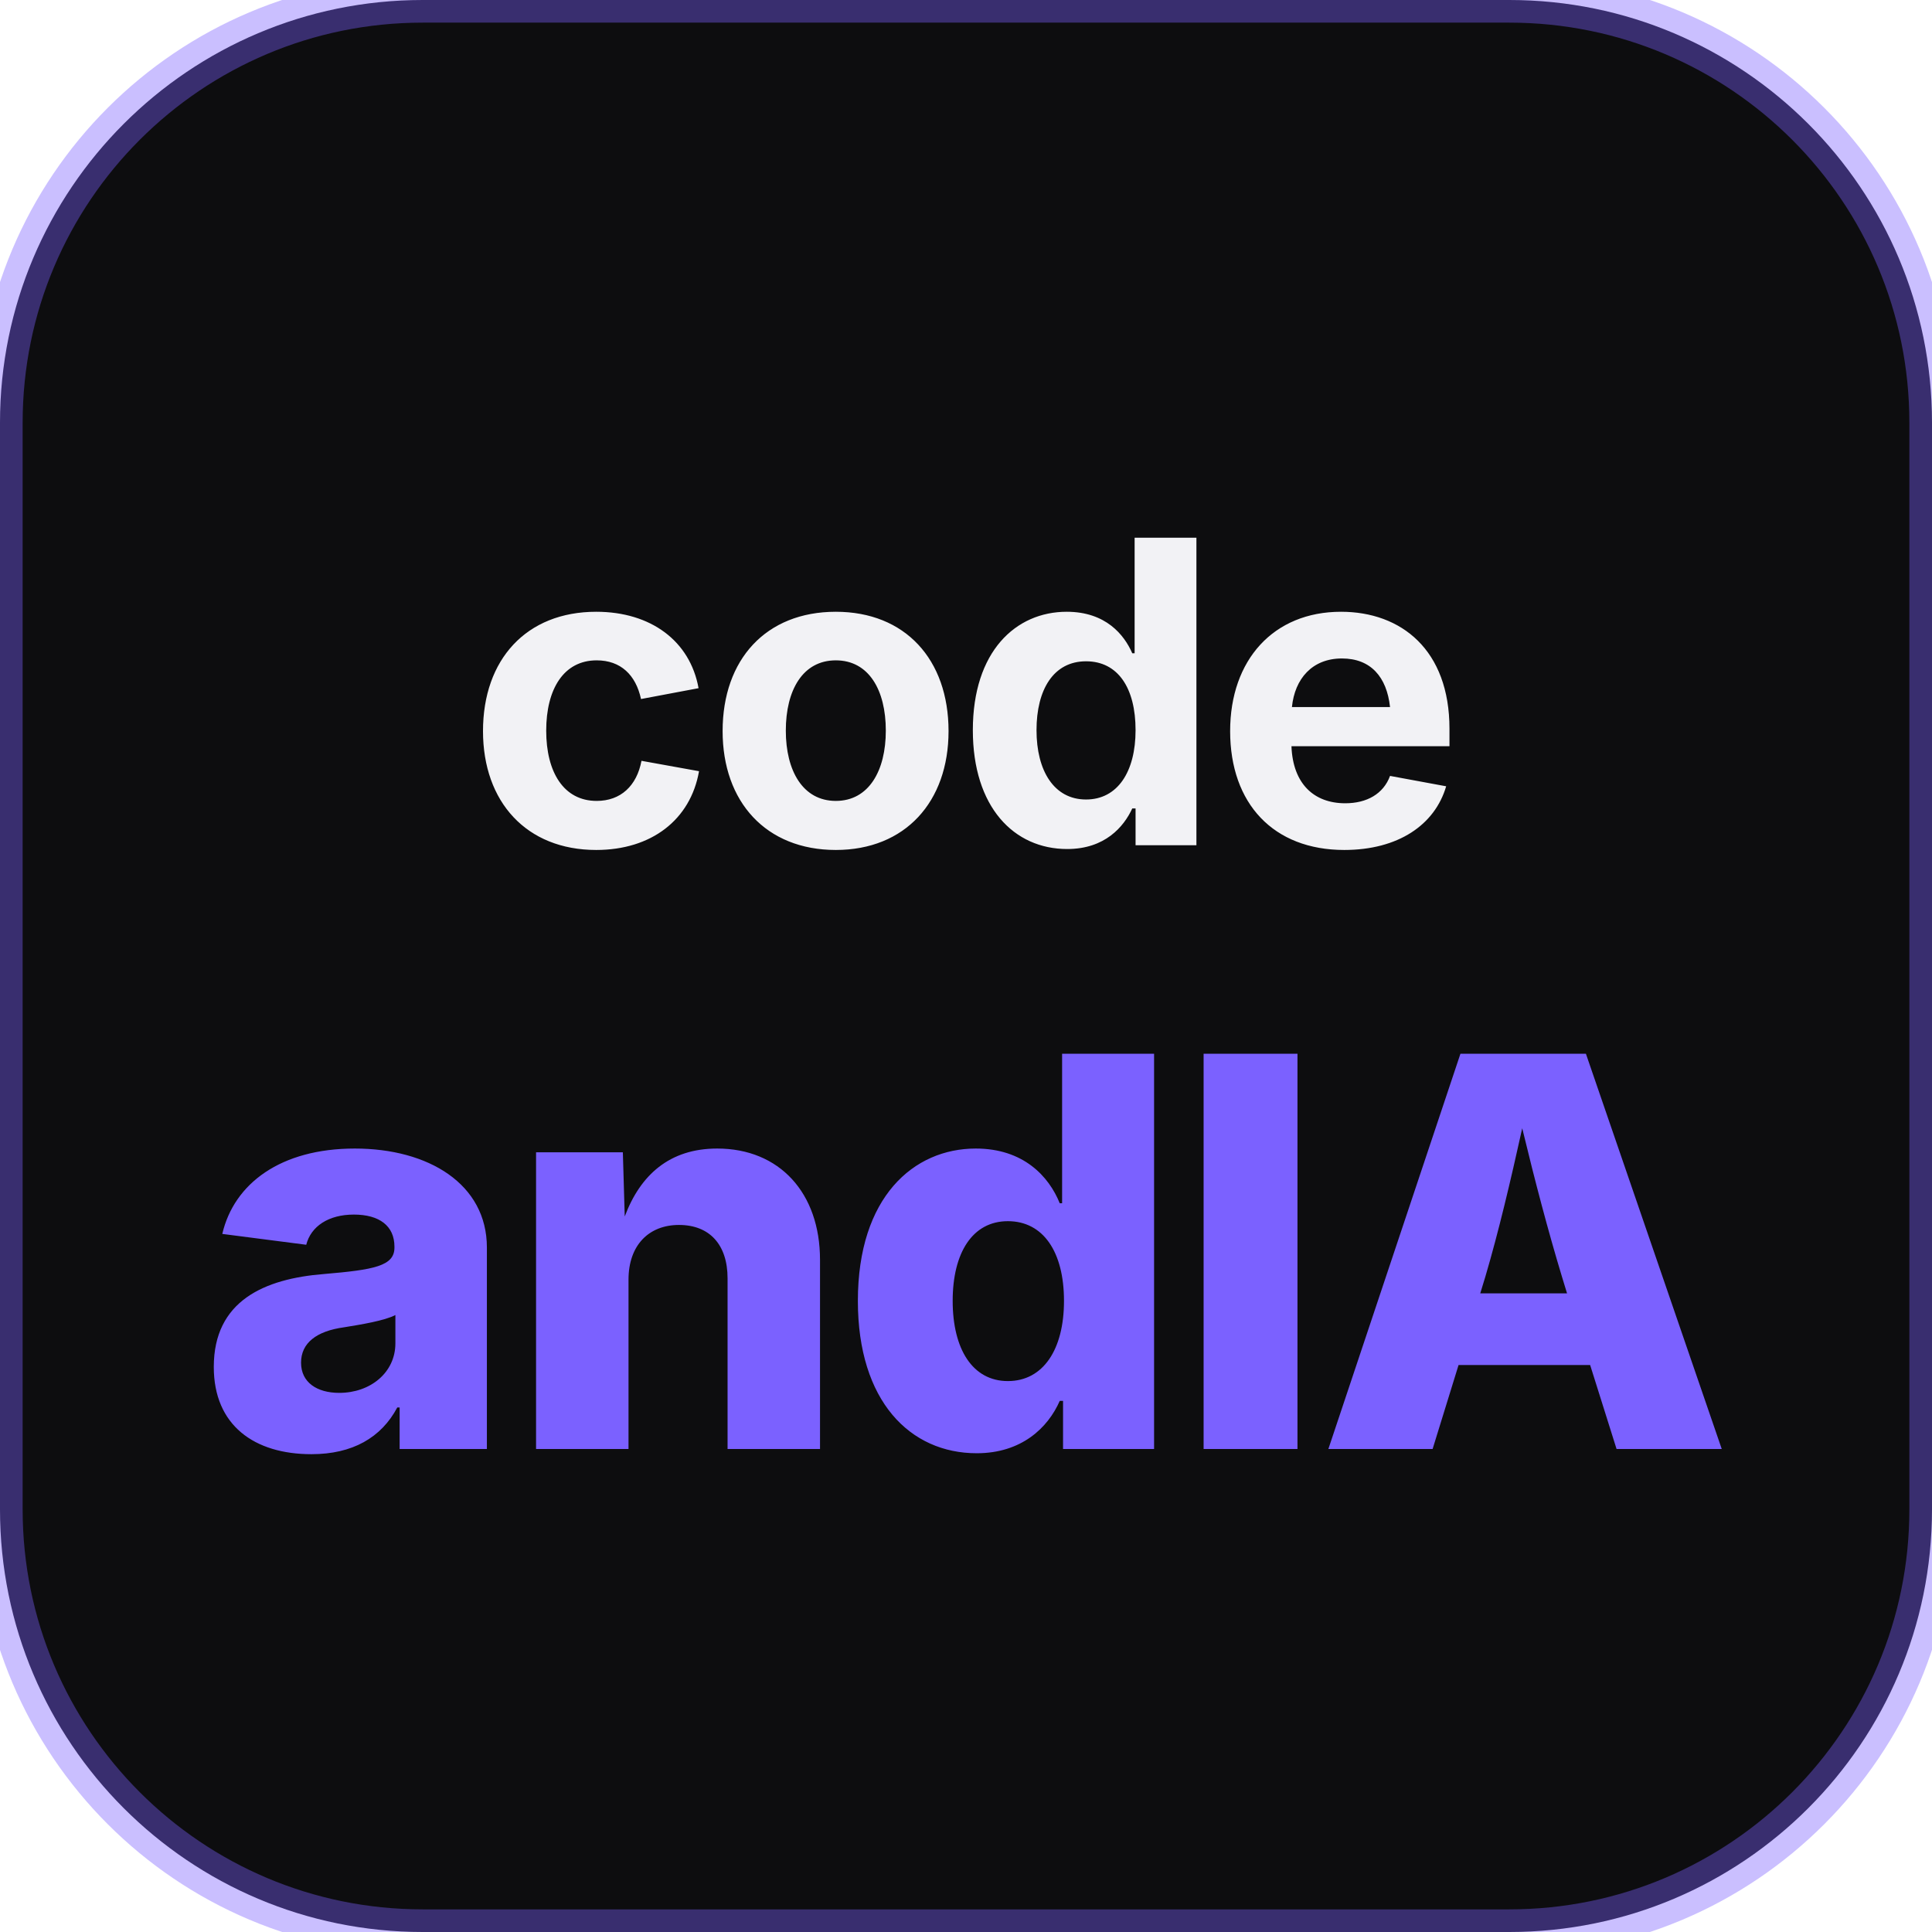
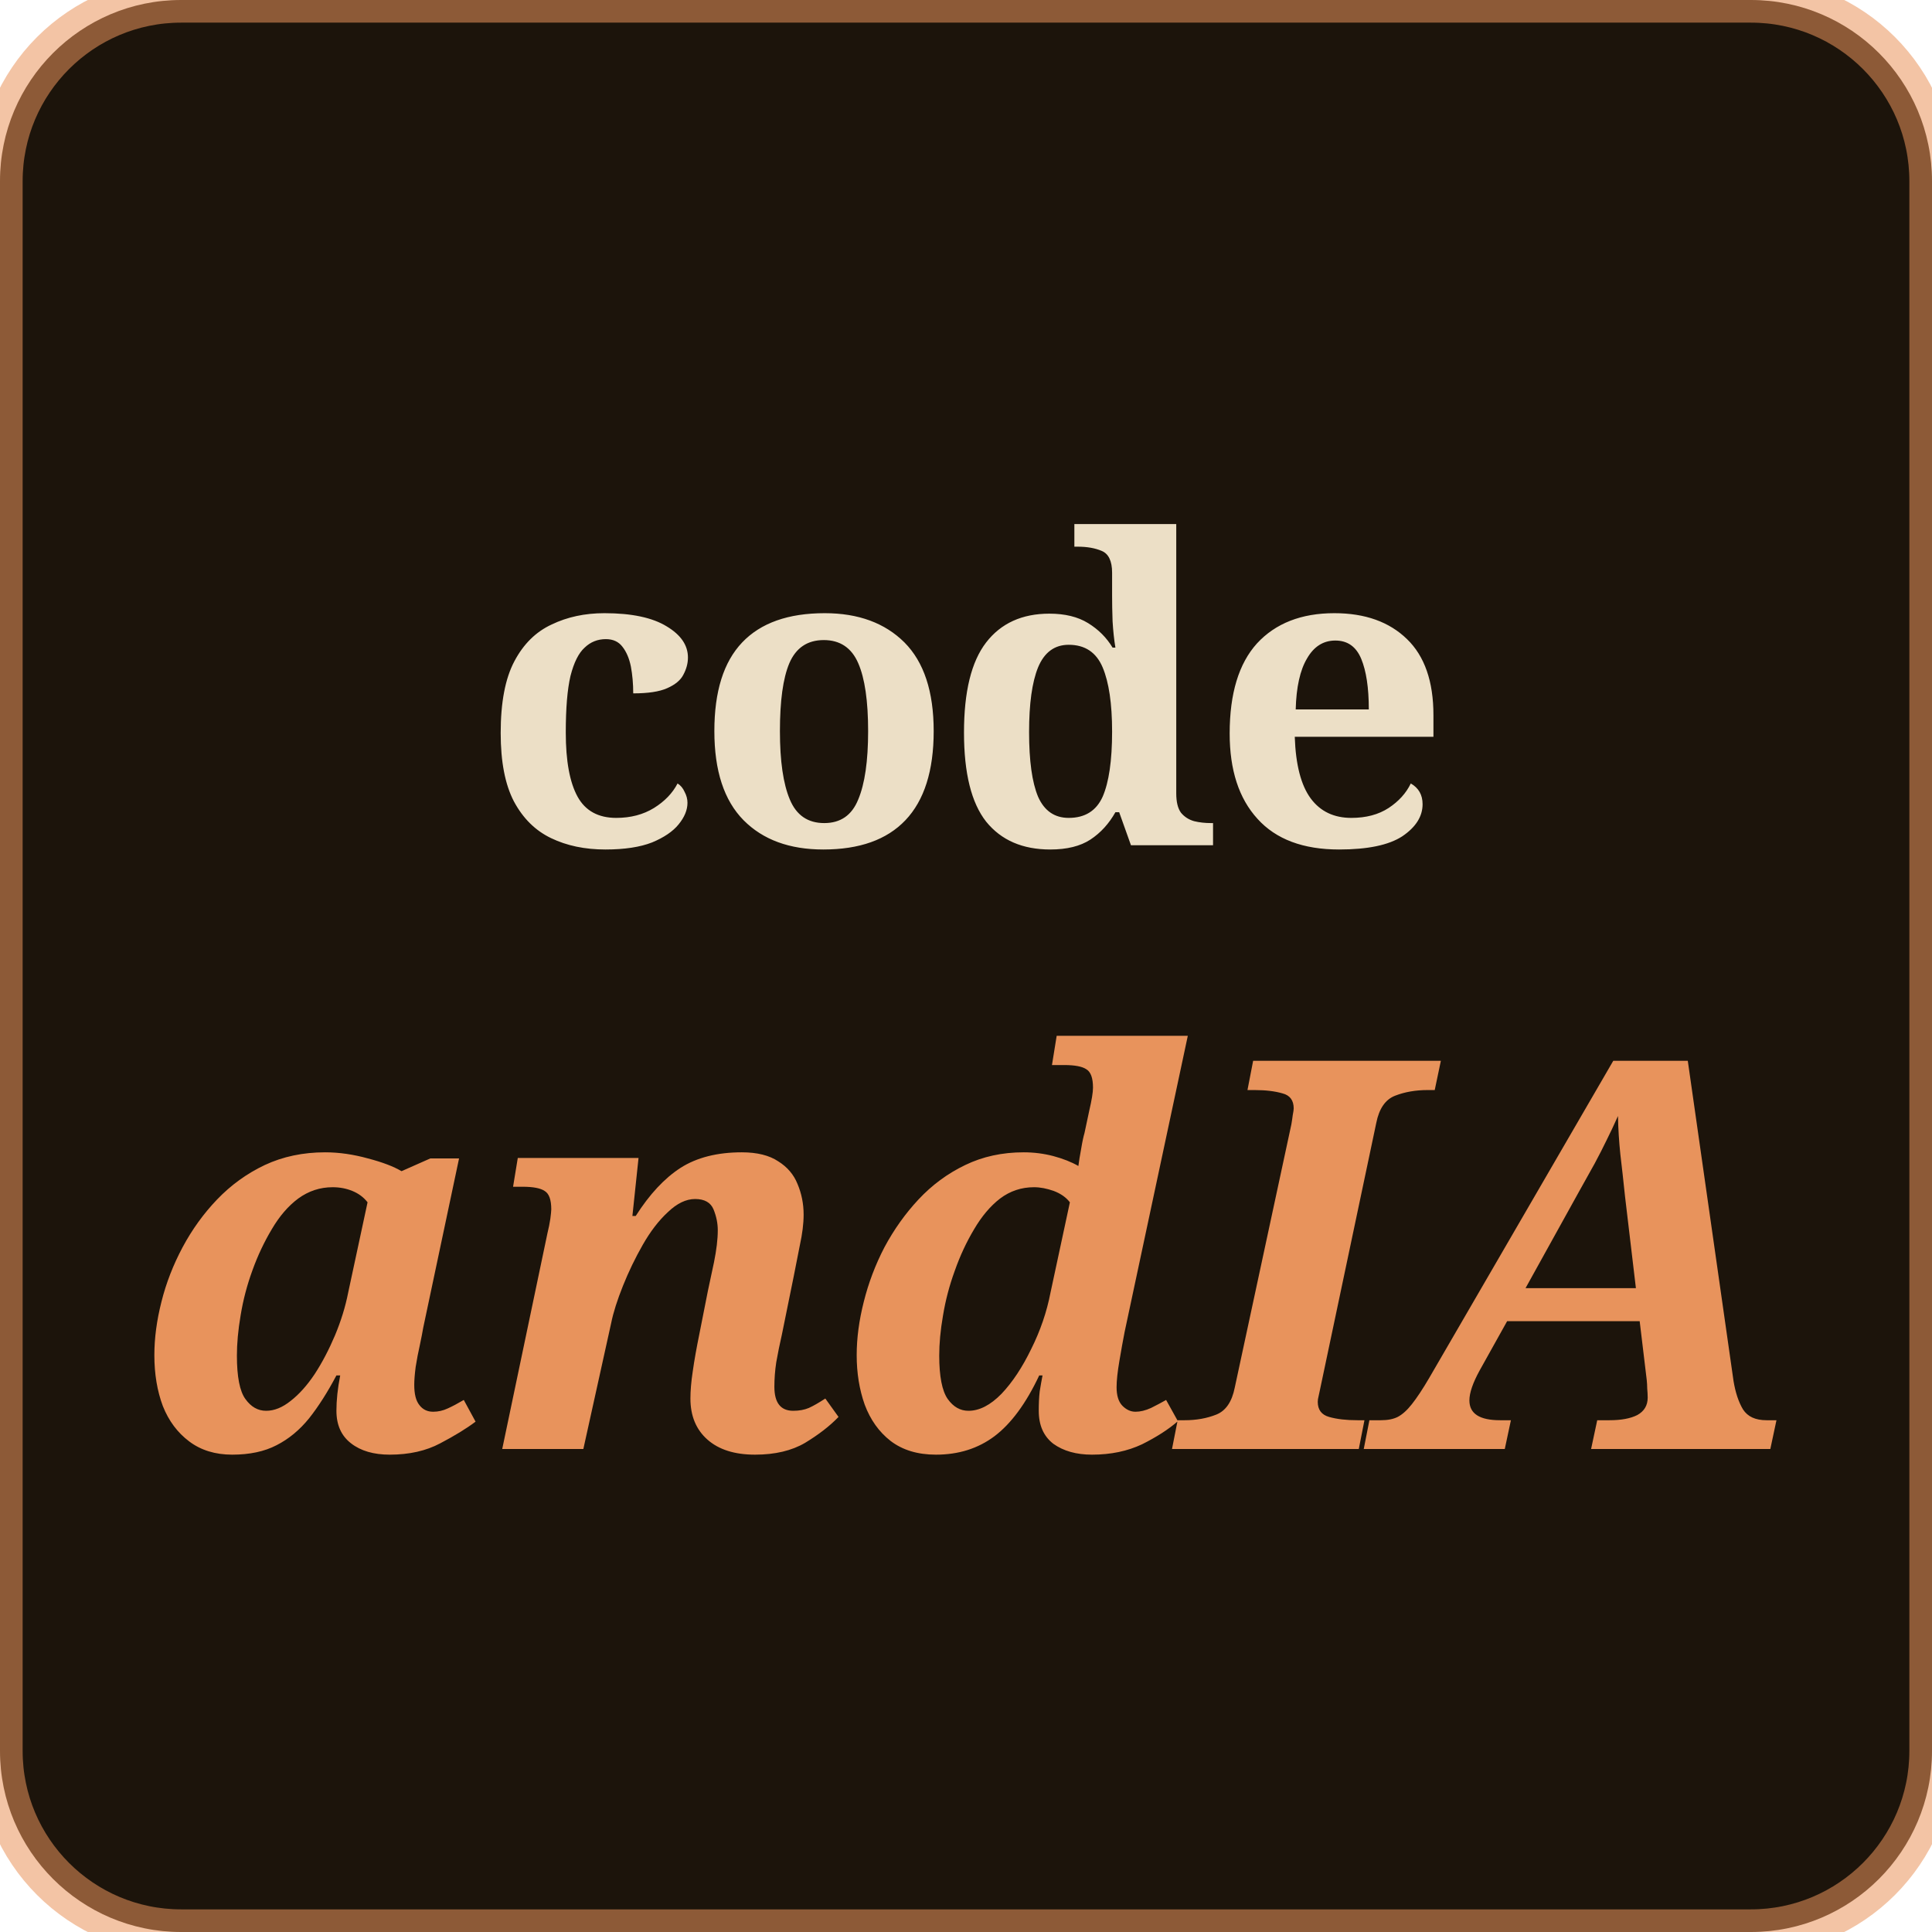
<svg xmlns="http://www.w3.org/2000/svg" viewBox="0 0 64 64">
-   <rect width="64" height="64" rx="14" fill="#0d0d0f" />
-   <rect width="64" height="64" rx="14" fill="none" stroke="#7b61ff" stroke-opacity="0.4" stroke-width="1.5" />
-   <text x="32" y="28" font-family="system-ui,-apple-system,sans-serif" font-size="14" font-weight="700" fill="#f2f2f5" text-anchor="middle" letter-spacing="-0.3">code</text>
-   <text x="32" y="48" font-family="system-ui,-apple-system,sans-serif" font-size="18" font-weight="800" fill="#7b61ff" text-anchor="middle" letter-spacing="-0.4">andIA</text>
+   <rect width="64" height="64" rx="6" fill="#1c140b" />
+   <rect width="64" height="64" rx="6" fill="none" stroke="#e8935c" stroke-opacity="0.55" stroke-width="1.5" />
+   <text x="32" y="28" font-family="ui-serif,Georgia,serif" font-size="14" font-weight="700" fill="#ecdfc6" text-anchor="middle" letter-spacing="-0.3">code</text>
+   <text x="32" y="48" font-family="ui-serif,Georgia,serif" font-size="18" font-weight="700" font-style="italic" fill="#e8935c" text-anchor="middle" letter-spacing="-0.4">andIA</text>
</svg>
